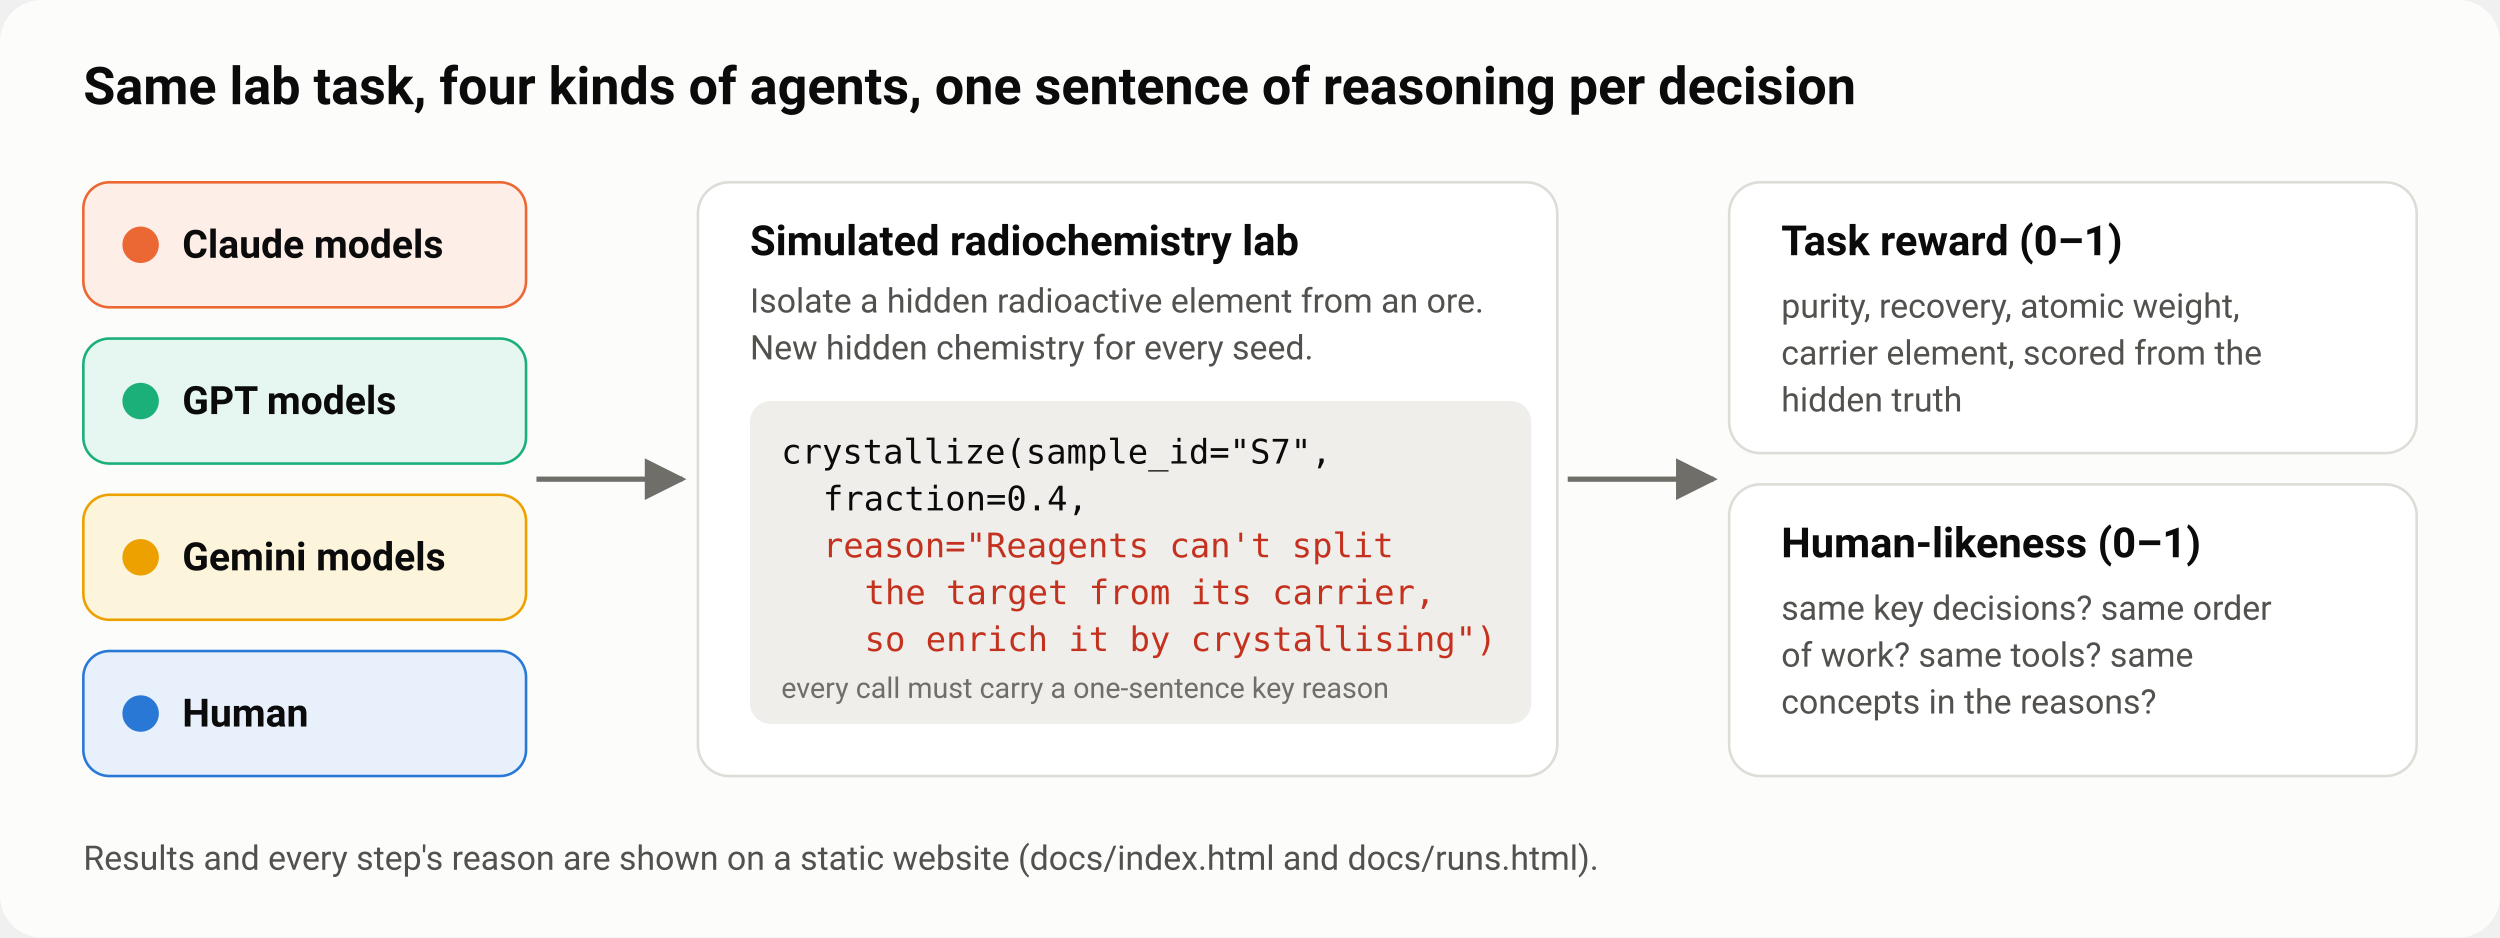
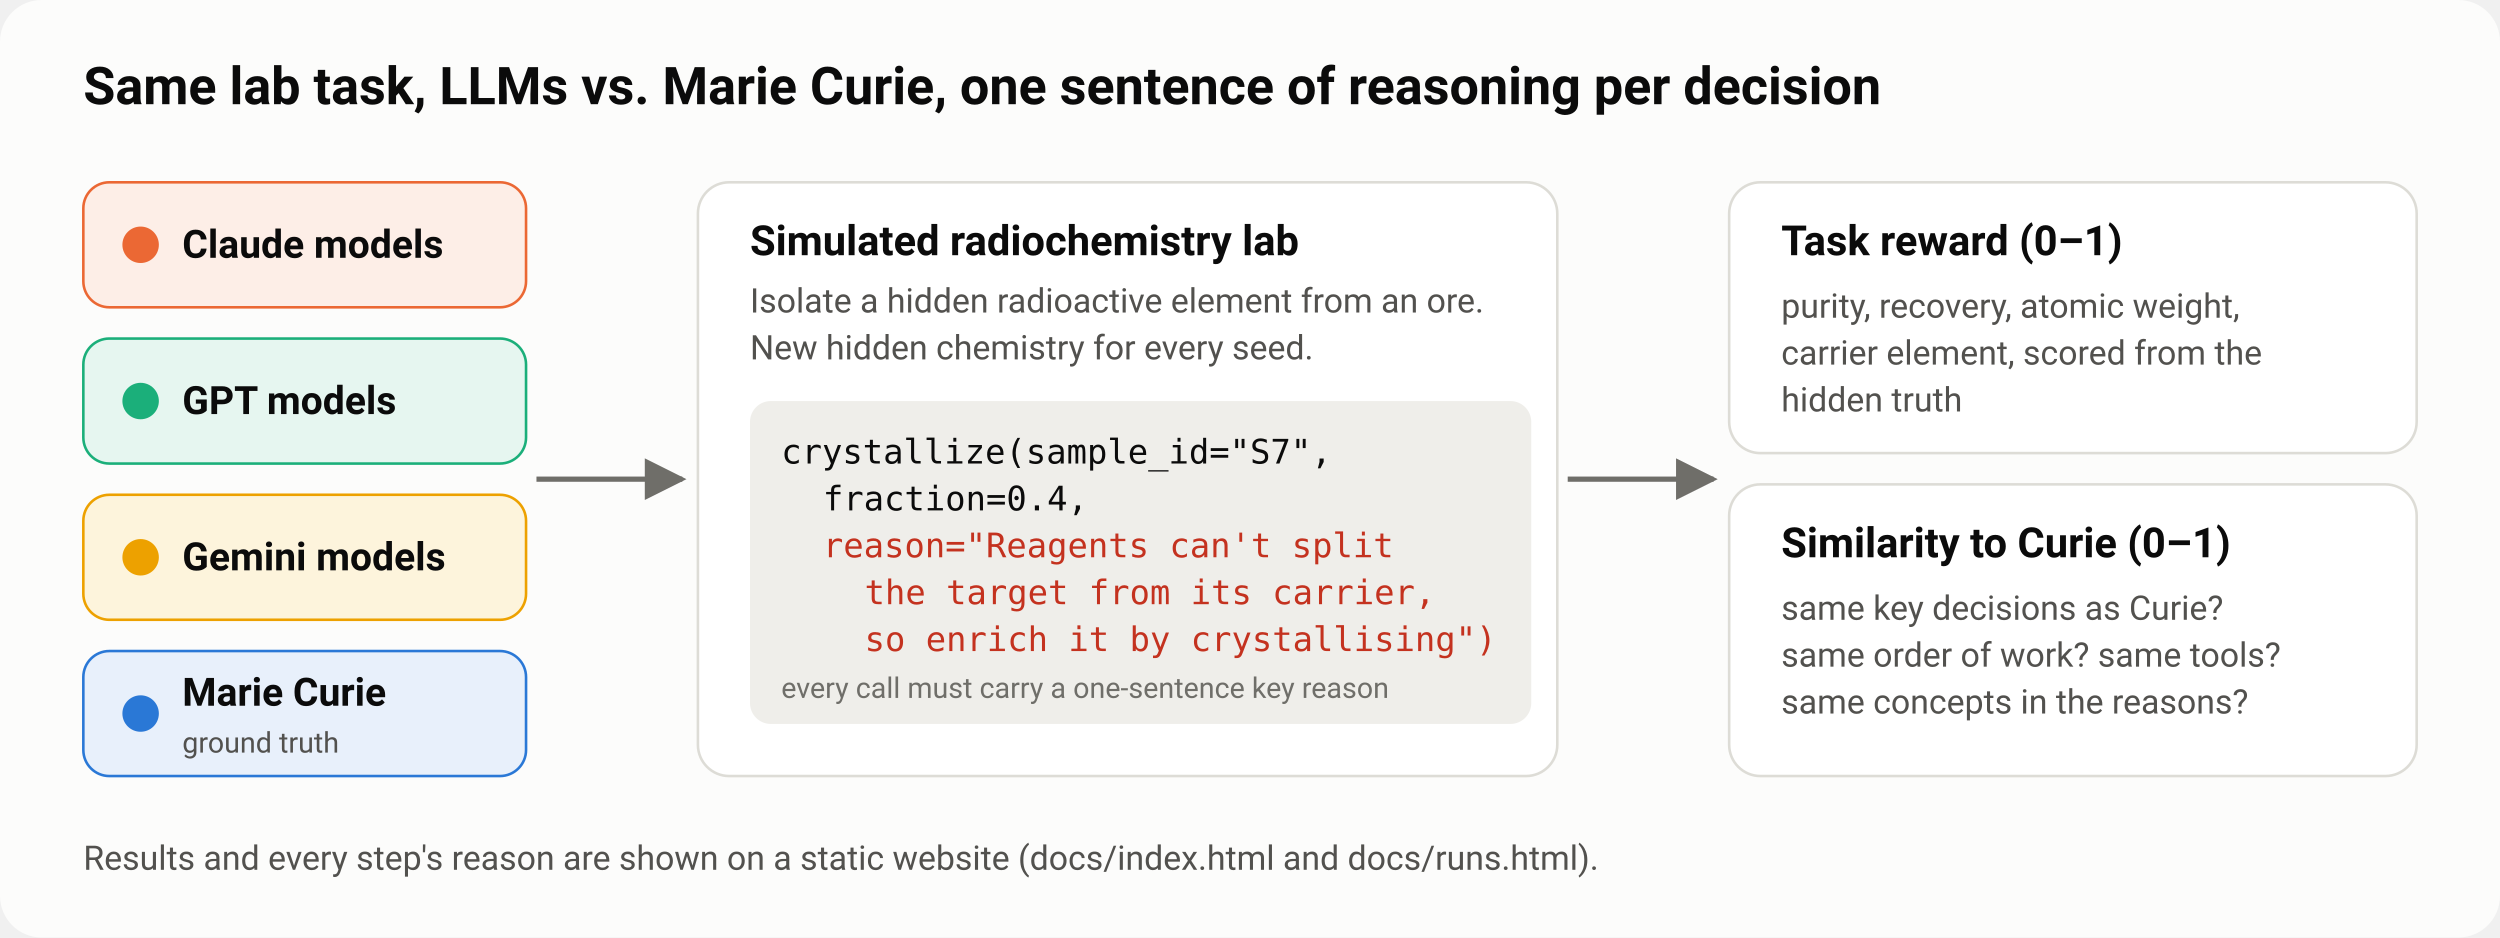
<svg xmlns="http://www.w3.org/2000/svg" viewBox="0 0 960 360" width="960" height="360" font-family="system-ui,-apple-system,Segoe UI,Roboto,sans-serif">
  <defs>
    <marker id="ar" viewBox="0 0 10 10" refX="9" refY="5" markerWidth="8" markerHeight="8" orient="auto">
      <path d="M0 0L10 5L0 10z" fill="#6f6e69" />
    </marker>
  </defs>
  <rect width="960" height="360" rx="16" fill="#fcfcfb" />
-   <text x="32" y="40" font-size="20" font-weight="700" fill="#0b0b0b">Same lab task, four kinds of agents, one sentence of reasoning per decision</text>
+   <text x="32" y="40" font-size="20" font-weight="700" fill="#0b0b0b">Same lab task, LLMs vs. Marie Curie, one sentence of reasoning per decision</text>
  <g font-size="15" font-weight="600">
    <rect x="32" y="70" width="170" height="48" rx="10" fill="#fdeee7" stroke="#eb6834" />
    <circle cx="54" cy="94" r="7" fill="#eb6834" />
    <text x="70" y="99" fill="#0b0b0b">Claude models</text>
    <rect x="32" y="130" width="170" height="48" rx="10" fill="#e6f6f0" stroke="#1baf7a" />
    <circle cx="54" cy="154" r="7" fill="#1baf7a" />
    <text x="70" y="159" fill="#0b0b0b">GPT models</text>
    <rect x="32" y="190" width="170" height="48" rx="10" fill="#fdf4dc" stroke="#eda100" />
    <circle cx="54" cy="214" r="7" fill="#eda100" />
    <text x="70" y="219" fill="#0b0b0b">Gemini models</text>
    <rect x="32" y="250" width="170" height="48" rx="10" fill="#e8f0fb" stroke="#2a78d6" />
    <circle cx="54" cy="274" r="7" fill="#2a78d6" />
-     <text x="70" y="279" fill="#0b0b0b">Human</text>
+     <text x="70" y="271" fill="#0b0b0b">Marie Curie</text>
+     <text x="70" y="289" font-size="11" font-weight="400" fill="#52514e">ground truth</text>
  </g>
  <path d="M206 184 H262" stroke="#6f6e69" stroke-width="2" marker-end="url(#ar)" />
  <rect x="268" y="70" width="330" height="228" rx="12" fill="#ffffff" stroke="#dddcd6" />
  <text x="288" y="98" font-size="16" font-weight="700" fill="#0b0b0b">Simulated radiochemistry lab</text>
  <text x="288" y="120" font-size="13" fill="#52514e">Isolate a hidden radioactive element from an ore.</text>
  <text x="288" y="138" font-size="13" fill="#52514e">New hidden chemistry for every seed.</text>
  <rect x="288" y="154" width="300" height="124" rx="8" fill="#efeeea" />
  <text x="300" y="178" font-size="13" font-family="ui-monospace,Menlo,Consolas,monospace" fill="#0b0b0b">crystallize(sample_id="S7",</text>
  <text x="316" y="196" font-size="13" font-family="ui-monospace,Menlo,Consolas,monospace" fill="#0b0b0b">fraction=0.4,</text>
  <text x="316" y="214" font-size="13" font-family="ui-monospace,Menlo,Consolas,monospace" fill="#c4321f">reason="Reagents can't split</text>
  <text x="332" y="232" font-size="13" font-family="ui-monospace,Menlo,Consolas,monospace" fill="#c4321f">the target from its carrier,</text>
  <text x="332" y="250" font-size="13" font-family="ui-monospace,Menlo,Consolas,monospace" fill="#c4321f">so enrich it by crystallising")</text>
  <text x="300" y="268" font-size="11" fill="#6f6e69">every call must carry a one-sentence key reason</text>
  <path d="M602 184 H658" stroke="#6f6e69" stroke-width="2" marker-end="url(#ar)" />
  <rect x="664" y="70" width="264" height="104" rx="12" fill="#ffffff" stroke="#dddcd6" />
  <text x="684" y="98" font-size="16" font-weight="700" fill="#0b0b0b">Task reward (0–1)</text>
  <text x="684" y="122" font-size="13" fill="#52514e">purity, recovery, atomic weight,</text>
  <text x="684" y="140" font-size="13" fill="#52514e">carrier element, scored from the</text>
  <text x="684" y="158" font-size="13" fill="#52514e">hidden truth</text>
  <rect x="664" y="186" width="264" height="112" rx="12" fill="#ffffff" stroke="#dddcd6" />
-   <text x="684" y="214" font-size="16" font-weight="700" fill="#0b0b0b">Human-likeness (0–1)</text>
-   <text x="684" y="238" font-size="13" fill="#52514e">same key decisions? same order</text>
-   <text x="684" y="256" font-size="13" fill="#52514e">of work? same tools? same</text>
-   <text x="684" y="274" font-size="13" fill="#52514e">concepts in the reasons?</text>
+   <text x="684" y="214" font-size="16" font-weight="700" fill="#0b0b0b">Similarity to Curie (0–1)</text>
+   <text x="684" y="238" font-size="13" fill="#52514e">same key decisions as Curie?</text>
+   <text x="684" y="256" font-size="13" fill="#52514e">same order of work? same tools?</text>
+   <text x="684" y="274" font-size="13" fill="#52514e">same concepts in the reasons?</text>
  <text x="32" y="334" font-size="13" fill="#52514e">Results and every step's reason are shown on a static website (docs/index.html and docs/runs.html).</text>
</svg>
